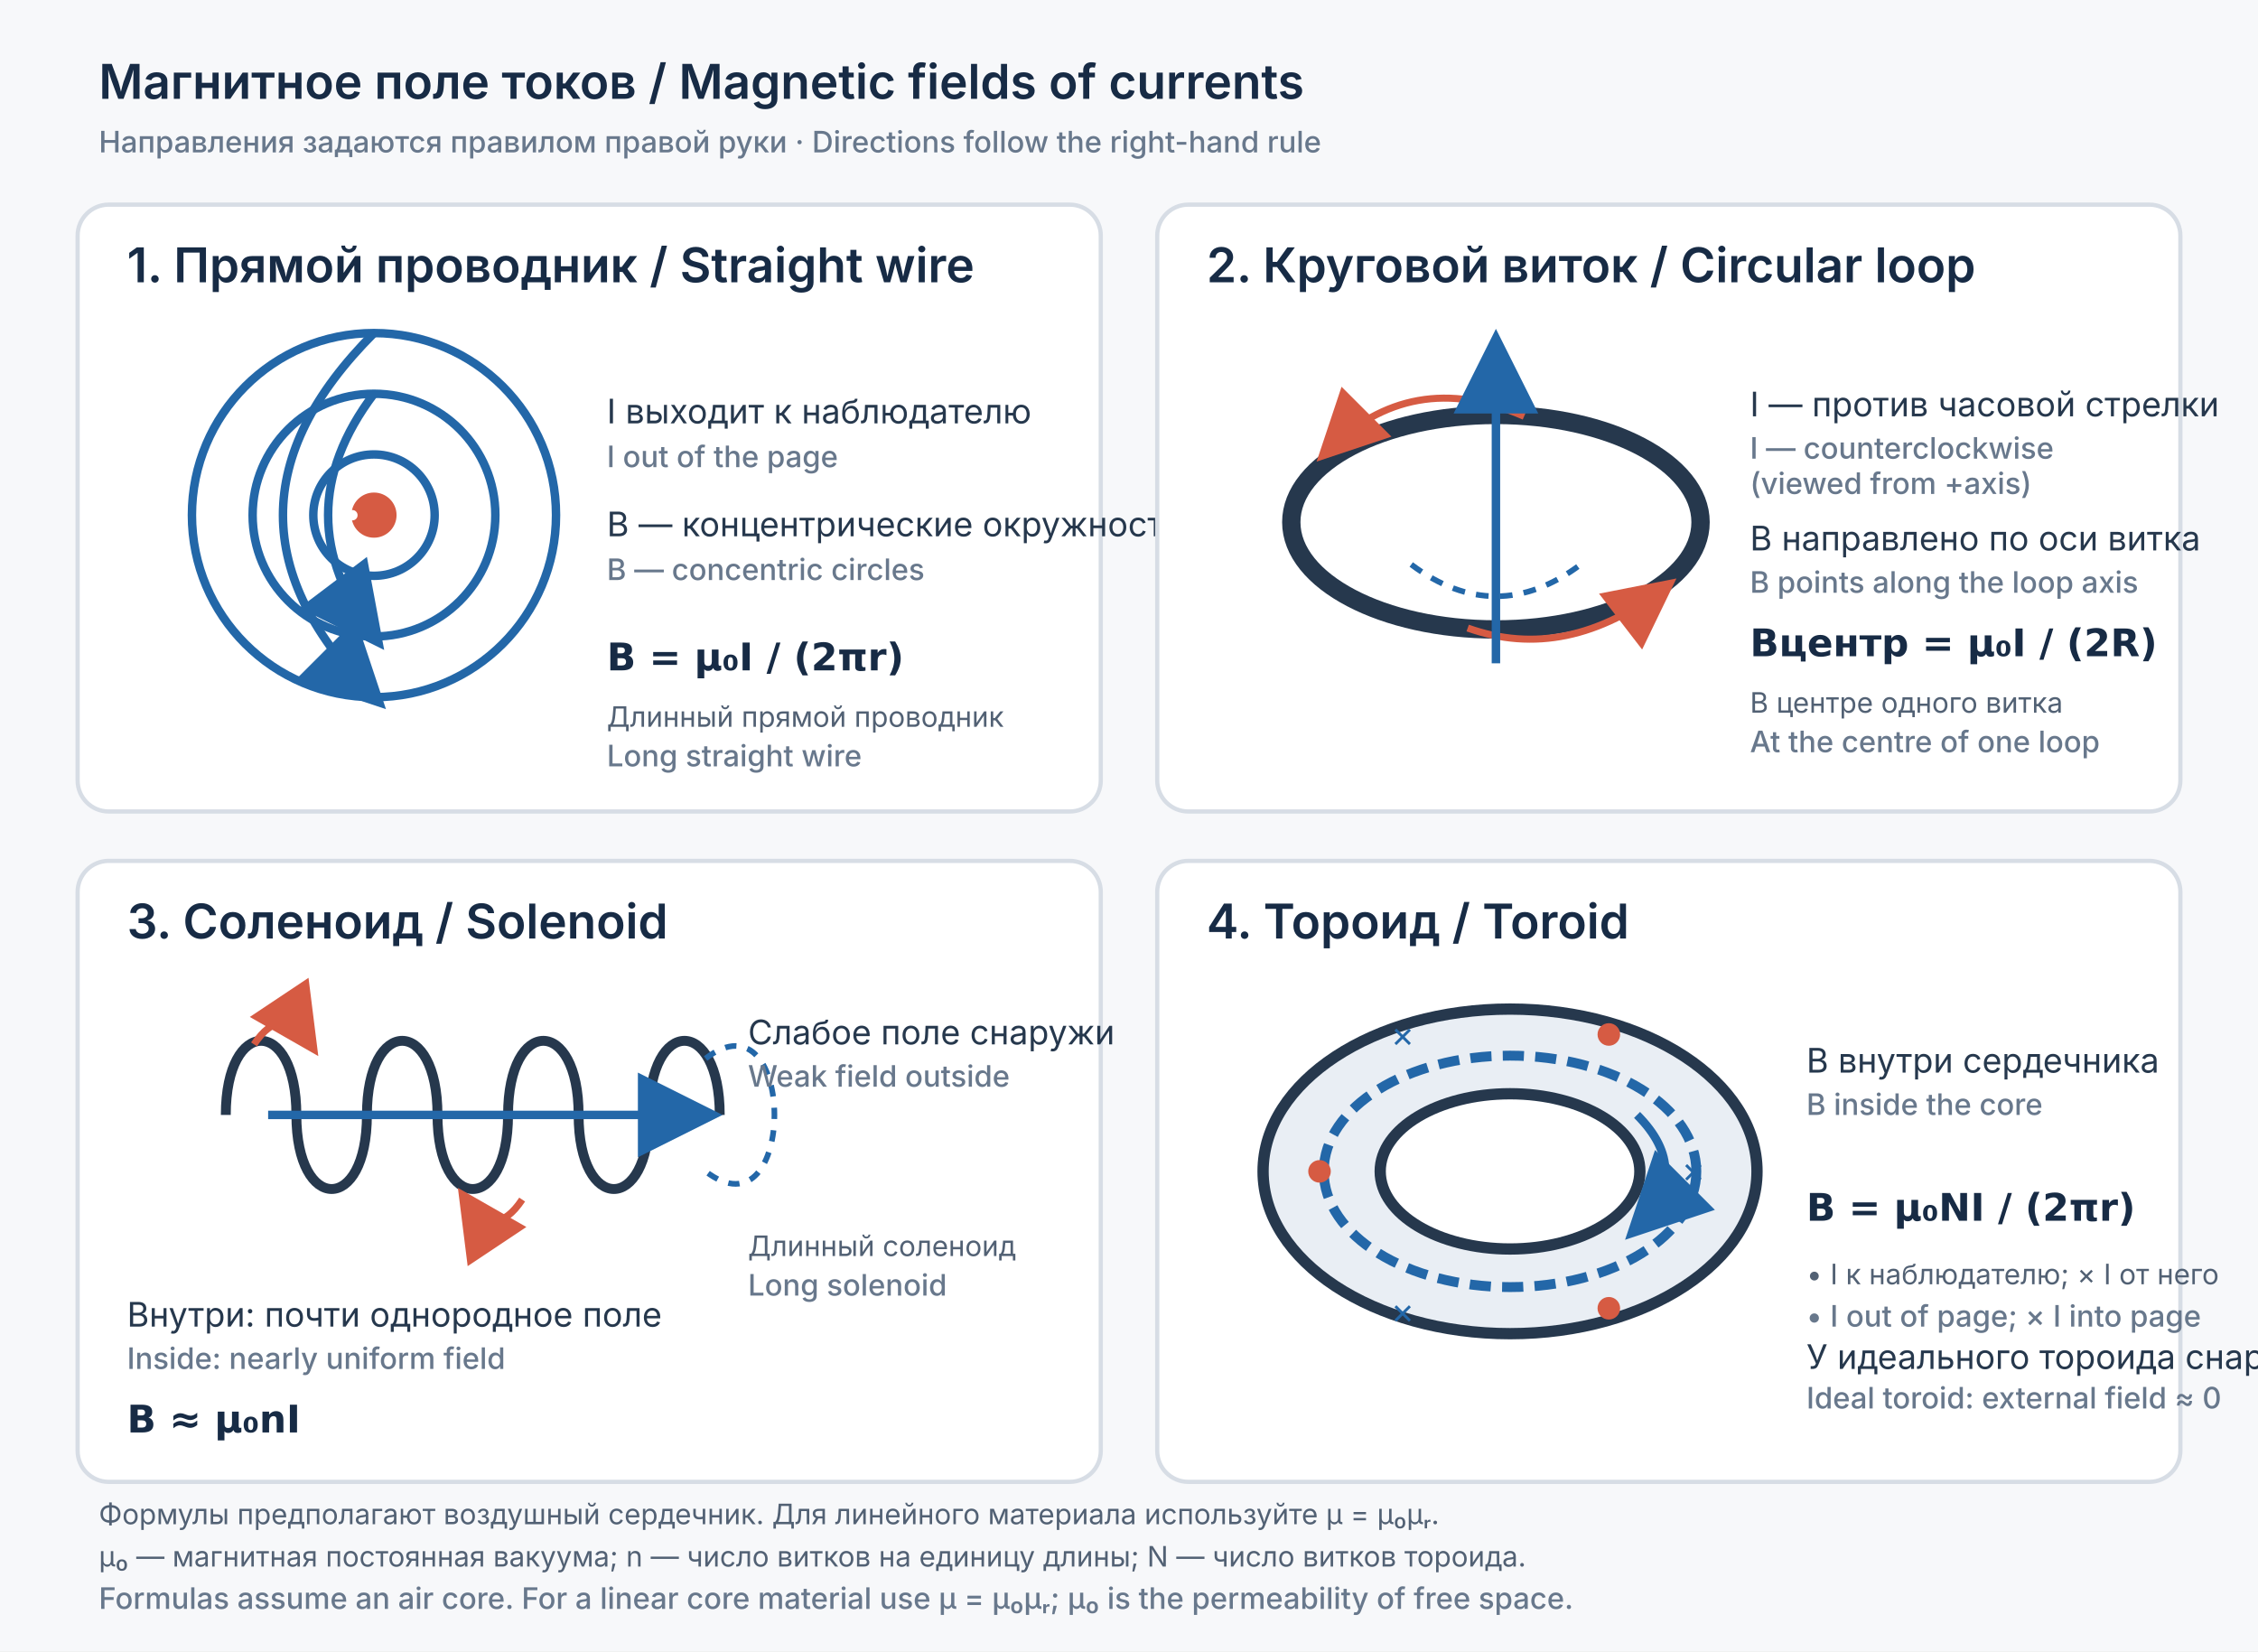
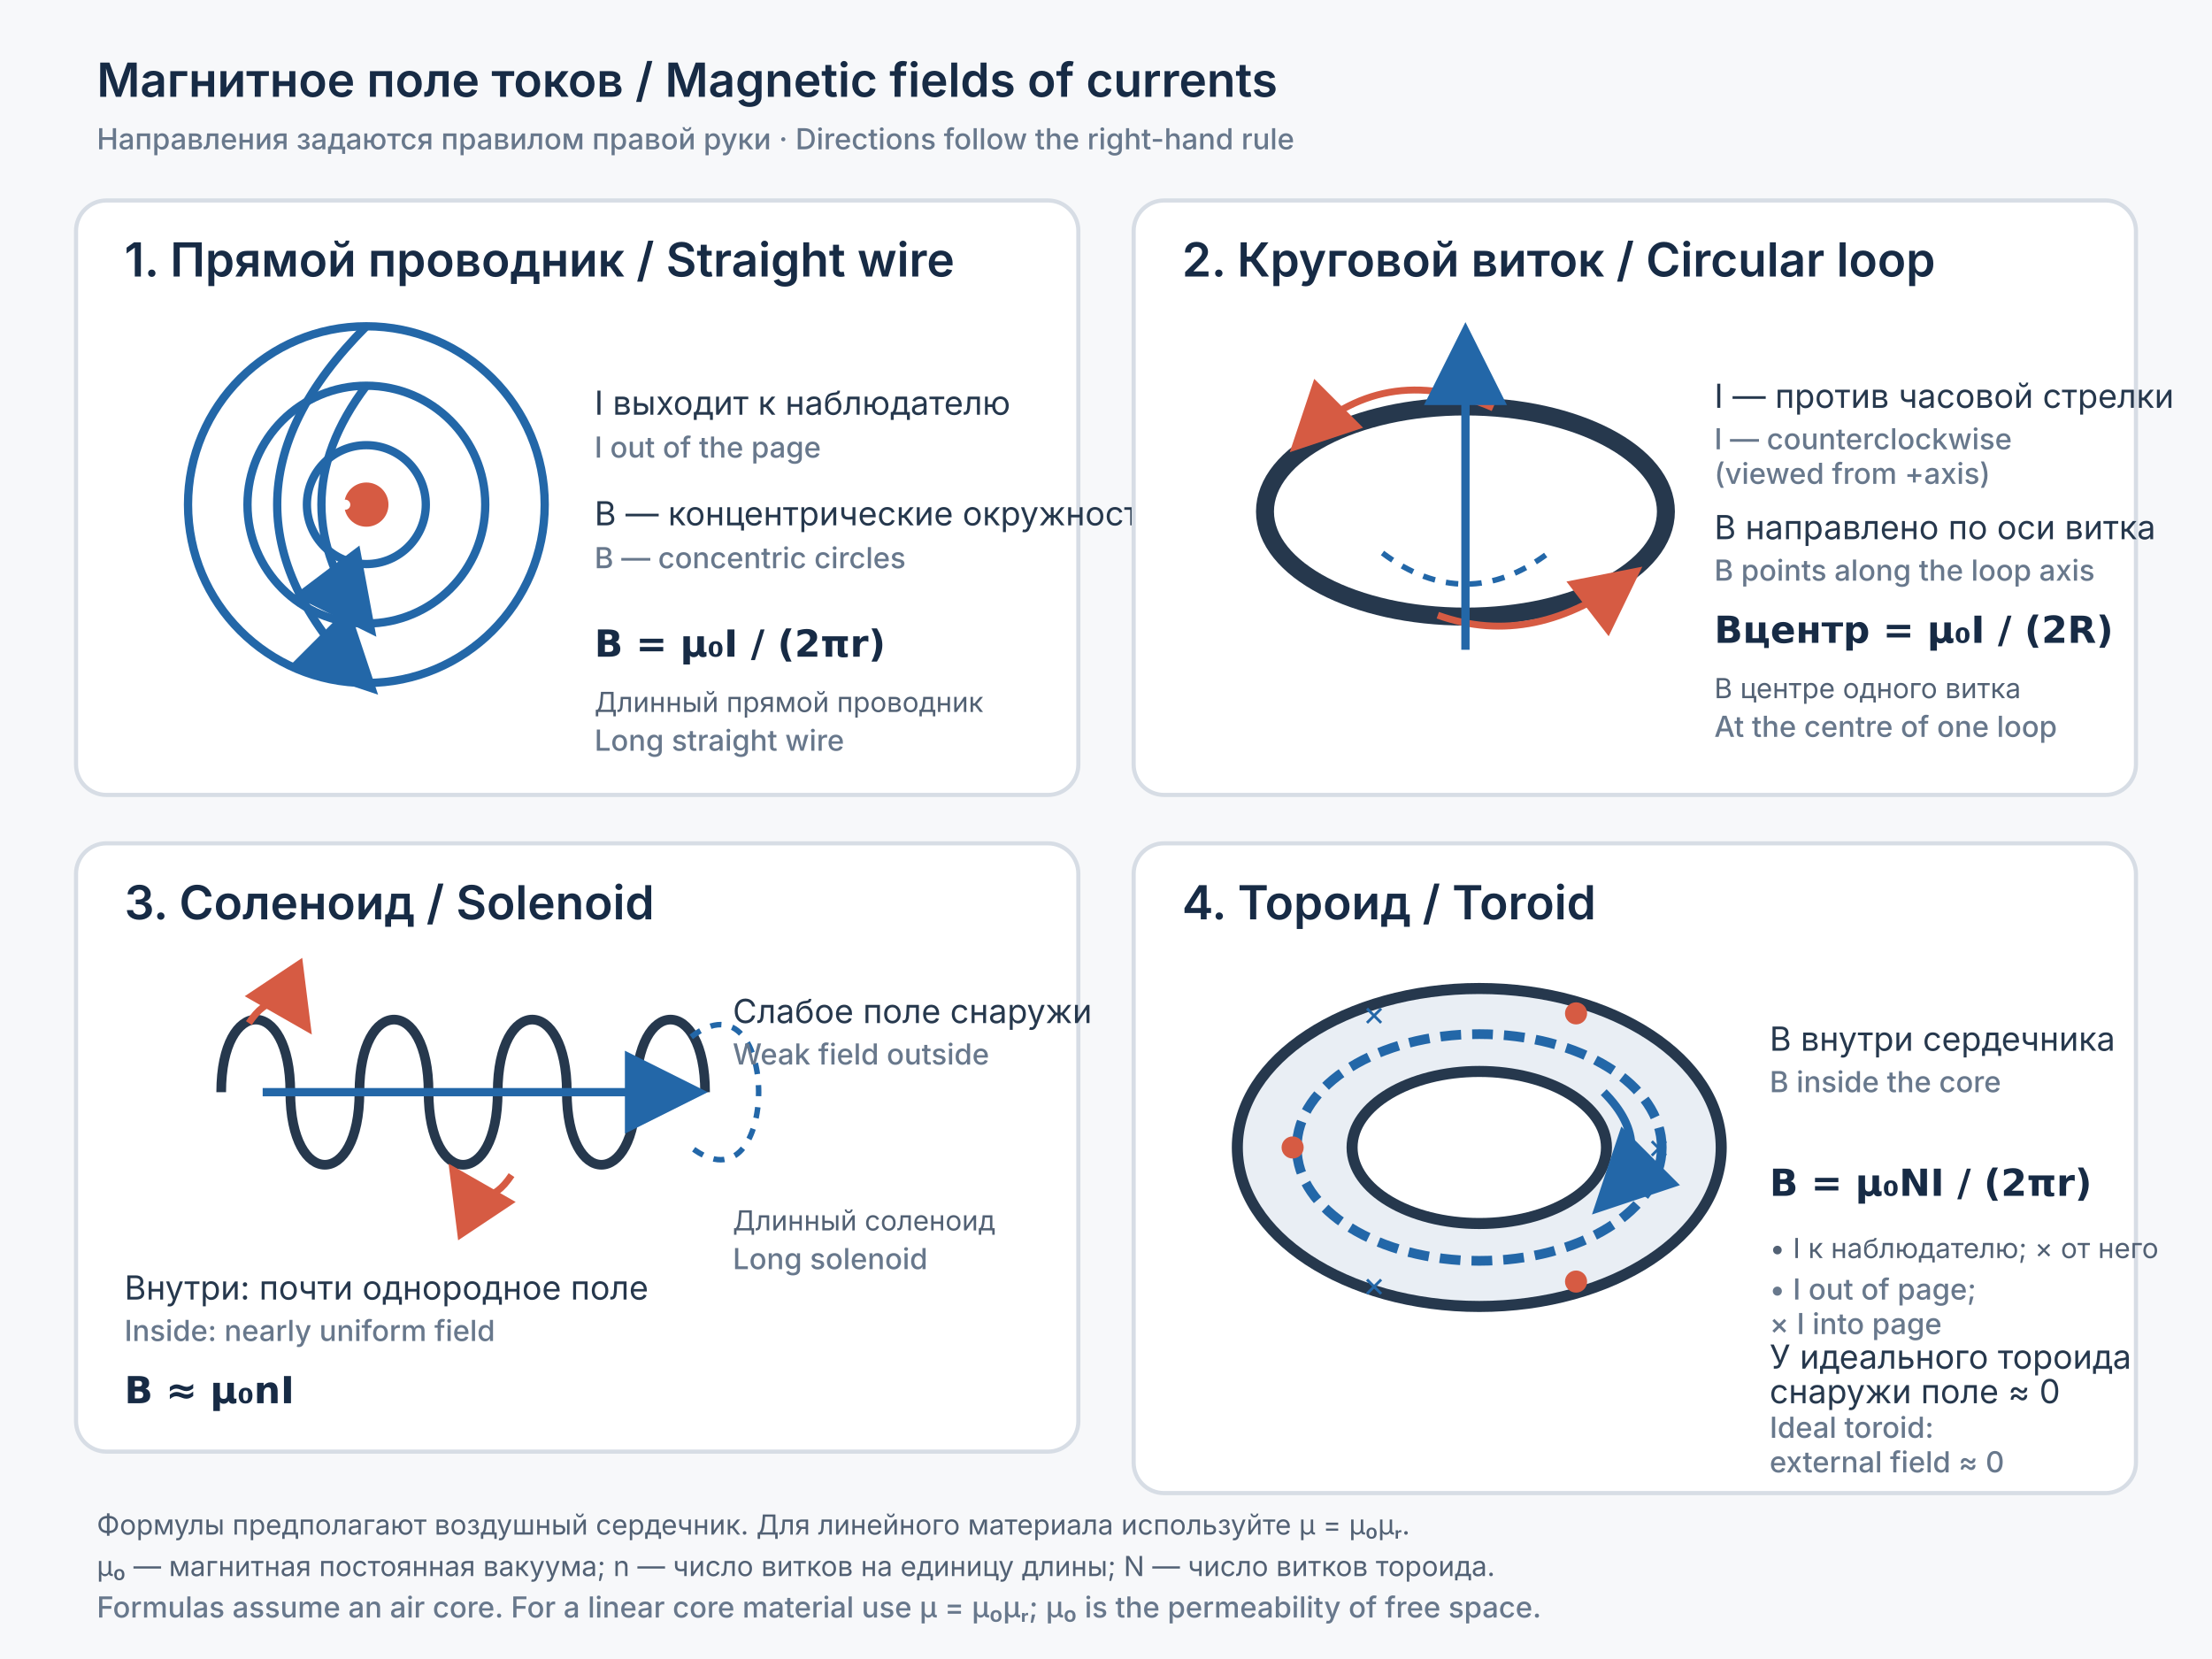
- <svg xmlns="http://www.w3.org/2000/svg" width="1600" height="1170" viewBox="0 0 1600 1170" role="img" aria-labelledby="t d">
+ <svg xmlns="http://www.w3.org/2000/svg" width="1600" height="1200" viewBox="0 0 1600 1200" role="img" aria-labelledby="t d">
  <defs>
    <marker id="arr" markerWidth="10" markerHeight="10" refX="8" refY="5" orient="auto">
      <path d="M0 0L10 5L0 10Z" fill="#d65b43" />
    </marker>
    <marker id="blue" markerWidth="10" markerHeight="10" refX="8" refY="5" orient="auto">
      <path d="M0 0L10 5L0 10Z" fill="#2367a8" />
    </marker>
    <style>
 .bg{fill:#f7f8fa}.panel{fill:#fff;stroke:#d7dde5;stroke-width:3}.h{font:600 34px Inter,Arial,sans-serif;fill:#172b45}.en{font:500 21px Inter,Arial,sans-serif;fill:#68788c}.lab{font:24px Inter,Arial,sans-serif;fill:#26384d}.formula{font:600 27px 'DejaVu Sans',Arial,sans-serif;fill:#172b45}.small{font:20px Inter,Arial,sans-serif;fill:#526174}.wire{stroke:#26384d;stroke-width:13;stroke-linecap:round}.field{fill:none;stroke:#2367a8;stroke-width:6}.current{fill:none;stroke:#d65b43;stroke-width:5;marker-end:url(#arr)}.bvec{fill:none;stroke:#2367a8;stroke-width:6;marker-end:url(#blue)}
 </style>
  </defs>
-   <rect class="bg" width="1600" height="1170" />
+   <rect class="bg" width="1600" height="1200" />
  <text x="70" y="70" class="h">Магнитное поле токов / Magnetic fields of currents</text>
  <text x="70" y="108" class="en">Направления задаются правилом правой руки · Directions follow the right-hand rule</text>
  <rect class="panel" x="55" y="145" width="725" height="430" rx="22" />
  <text class="h" x="90" y="200">1. Прямой проводник / Straight wire</text>
  <circle cx="265" cy="365" r="16" fill="#d65b43" />
  <circle cx="265" cy="365" r="43" class="field" />
  <circle cx="265" cy="365" r="86" class="field" />
  <circle cx="265" cy="365" r="129" class="field" />
  <path d="M265 279 Q200 365 265 451" fill="none" stroke="#2367a8" stroke-width="6" marker-end="url(#blue)" />
  <path d="M265 236 Q136 365 265 494" fill="none" stroke="#2367a8" stroke-width="6" marker-end="url(#blue)" />
  <text x="245" y="374" font-size="27" font-weight="700" fill="#fff">•</text>
  <text class="lab" x="430" y="300">I выходит к наблюдателю</text>
  <text class="en" x="430" y="331">I out of the page</text>
  <text class="lab" x="430" y="380">B — концентрические окружности</text>
  <text class="en" x="430" y="411">B — concentric circles</text>
  <text class="formula" x="430" y="475">B = μ₀I / (2πr)</text>
  <text class="small" x="430" y="515">Длинный прямой проводник</text>
  <text class="en" x="430" y="543">Long straight wire</text>
  <rect class="panel" x="820" y="145" width="725" height="430" rx="22" />
  <text class="h" x="855" y="200">2. Круговой виток / Circular loop</text>
  <ellipse cx="1060" cy="370" rx="145" ry="76" fill="none" stroke="#26384d" stroke-width="13" />
  <path d="M1080 295 Q1000 260 940 320" fill="none" stroke="#d65b43" stroke-width="5" marker-end="url(#arr)" />
  <path d="M1040 445 Q1110 470 1180 416" fill="none" stroke="#d65b43" stroke-width="5" marker-end="url(#arr)" />
  <path d="M1060 470 L1060 245" class="bvec" />
  <path d="M1000 400 Q1060 445 1120 400" fill="none" stroke="#2367a8" stroke-width="4" stroke-dasharray="9 8" />
  <text class="lab" x="1240" y="295">I — против часовой стрелки</text>
  <text class="en" x="1240" y="325">I — counterclockwise</text>
  <text class="en" x="1240" y="350">(viewed from +axis)</text>
  <text class="lab" x="1240" y="390">B направлено по оси витка</text>
  <text class="en" x="1240" y="420">B points along the loop axis</text>
  <text class="formula" x="1240" y="465">Bцентр = μ₀I / (2R)</text>
  <text class="small" x="1240" y="505">В центре одного витка</text>
  <text class="en" x="1240" y="533">At the centre of one loop</text>
  <rect class="panel" x="55" y="610" width="725" height="440" rx="22" />
  <text class="h" x="90" y="665">3. Соленоид / Solenoid</text>
  <g fill="none" stroke="#26384d" stroke-width="7">
    <path d="M160 790 C160 720 210 720 210 790 S260 860 260 790 S310 720 310 790 S360 860 360 790 S410 720 410 790 S460 860 460 790 S510 720 510 790" />
  </g>
  <path d="M190 790 H500" class="bvec" />
  <path d="M500 750 C565 700 565 880 500 830" fill="none" stroke="#2367a8" stroke-width="4" stroke-dasharray="8 8" />
  <path d="M180 740 Q200 710 220 740" class="current" />
  <path d="M370 850 Q350 880 330 850" class="current" />
  <text class="lab" x="90" y="940">Внутри: почти однородное поле</text>
  <text class="en" x="90" y="970">Inside: nearly uniform field</text>
  <text class="formula" x="90" y="1015">B ≈ μ₀nI</text>
  <text class="lab" x="530" y="740">Слабое поле снаружи</text>
  <text class="en" x="530" y="770">Weak field outside</text>
  <text class="small" x="530" y="890">Длинный соленоид</text>
  <text class="en" x="530" y="918">Long solenoid</text>
-   <rect class="panel" x="820" y="610" width="725" height="440" rx="22" />
+   <rect class="panel" x="820" y="610" width="725" height="470" rx="22" />
  <text class="h" x="855" y="665">4. Тороид / Toroid</text>
  <ellipse cx="1070" cy="830" rx="175" ry="115" fill="#e9eef4" stroke="#26384d" stroke-width="8" />
  <ellipse cx="1070" cy="830" rx="92" ry="55" fill="#fff" stroke="#26384d" stroke-width="8" />
  <ellipse cx="1070" cy="830" rx="132" ry="82" fill="none" stroke="#2367a8" stroke-width="7" stroke-dasharray="15 8" />
  <path d="M1160 790 Q1200 830 1160 870" class="bvec" />
  <g fill="#d65b43">
    <circle cx="935" cy="830" r="8" />
    <circle cx="1140" cy="733" r="8" />
    <circle cx="1140" cy="927" r="8" />
  </g>
  <g fill="#2367a8" font-size="28" font-weight="700">
    <text x="986" y="744">×</text>
    <text x="1192" y="840">×</text>
    <text x="986" y="940">×</text>
  </g>
  <text class="lab" x="1280" y="760">B внутри сердечника</text>
  <text class="en" x="1280" y="790">B inside the core</text>
  <text class="formula" x="1280" y="865">B = μ₀NI / (2πr)</text>
-   <text class="small" x="1280" y="910">• I к наблюдателю; × I от него</text>
-   <text class="en" x="1280" y="940">• I out of page; × I into page</text>
-   <text class="lab" x="1280" y="970">У идеального тороида снаружи поле ≈ 0</text>
-   <text class="en" x="1280" y="998">Ideal toroid: external field ≈ 0</text>
-   <text class="small" x="70" y="1080">Формулы предполагают воздушный сердечник. Для линейного материала используйте μ = μ₀μᵣ.</text>
-   <text class="small" x="70" y="1110">μ₀ — магнитная постоянная вакуума; n — число витков на единицу длины; N — число витков тороида.</text>
-   <text class="en" x="70" y="1140">Formulas assume an air core. For a linear core material use μ = μ₀μᵣ; μ₀ is the permeability of free space.</text>
+   <text class="small" x="1280" y="910">• I к наблюдателю; × от него</text>
+   <text class="en" x="1280" y="940">• I out of page;</text>
+   <text class="en" x="1280" y="965">× I into page</text>
+   <text class="lab" x="1280" y="990">У идеального тороида</text>
+   <text class="lab" x="1280" y="1015">снаружи поле ≈ 0</text>
+   <text class="en" x="1280" y="1040">Ideal toroid:</text>
+   <text class="en" x="1280" y="1065">external field ≈ 0</text>
+   <text class="small" x="70" y="1110">Формулы предполагают воздушный сердечник. Для линейного материала используйте μ = μ₀μᵣ.</text>
+   <text class="small" x="70" y="1140">μ₀ — магнитная постоянная вакуума; n — число витков на единицу длины; N — число витков тороида.</text>
+   <text class="en" x="70" y="1170">Formulas assume an air core. For a linear core material use μ = μ₀μᵣ; μ₀ is the permeability of free space.</text>
</svg>
